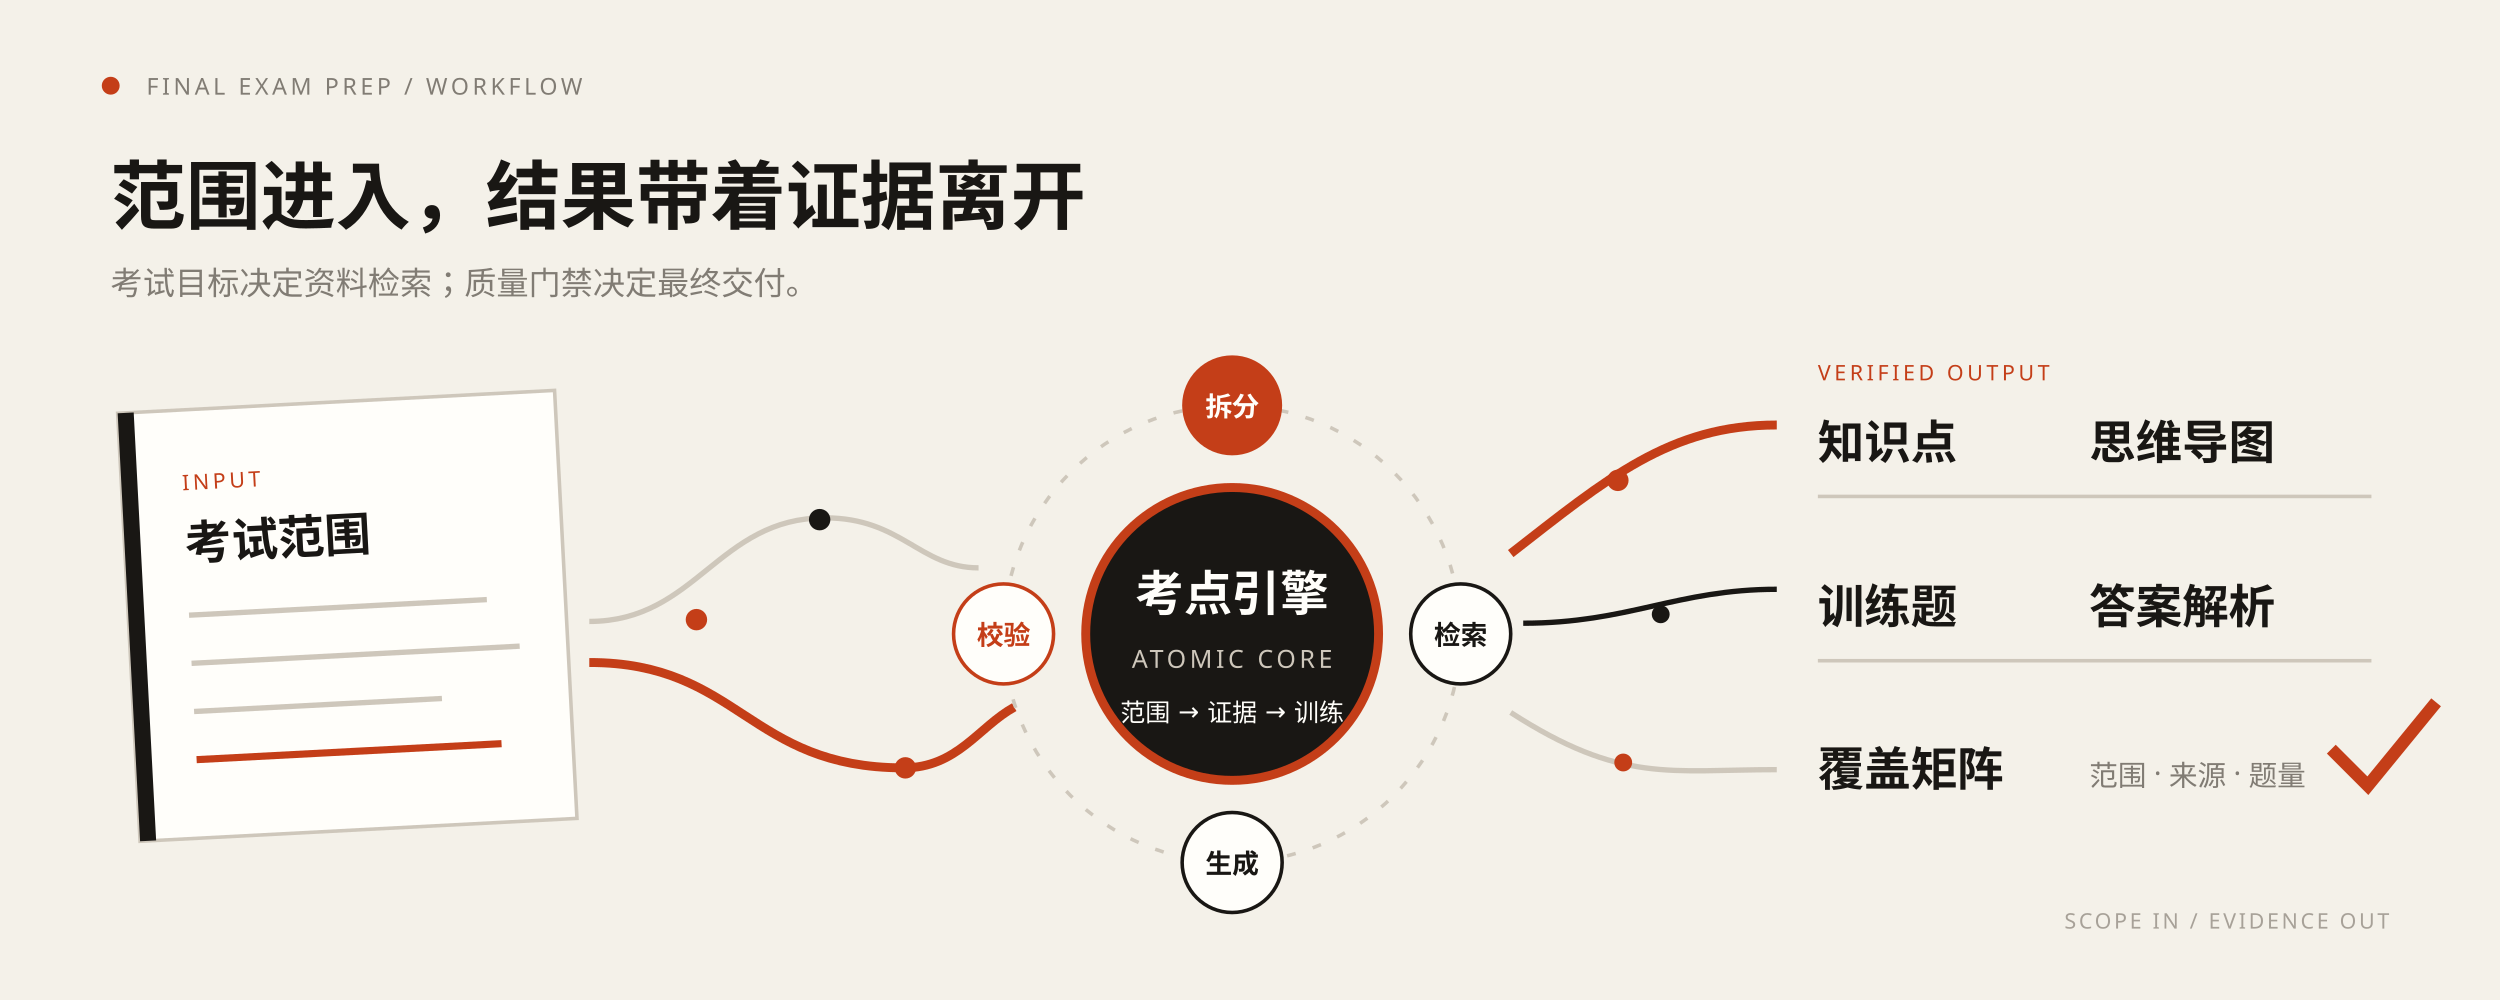
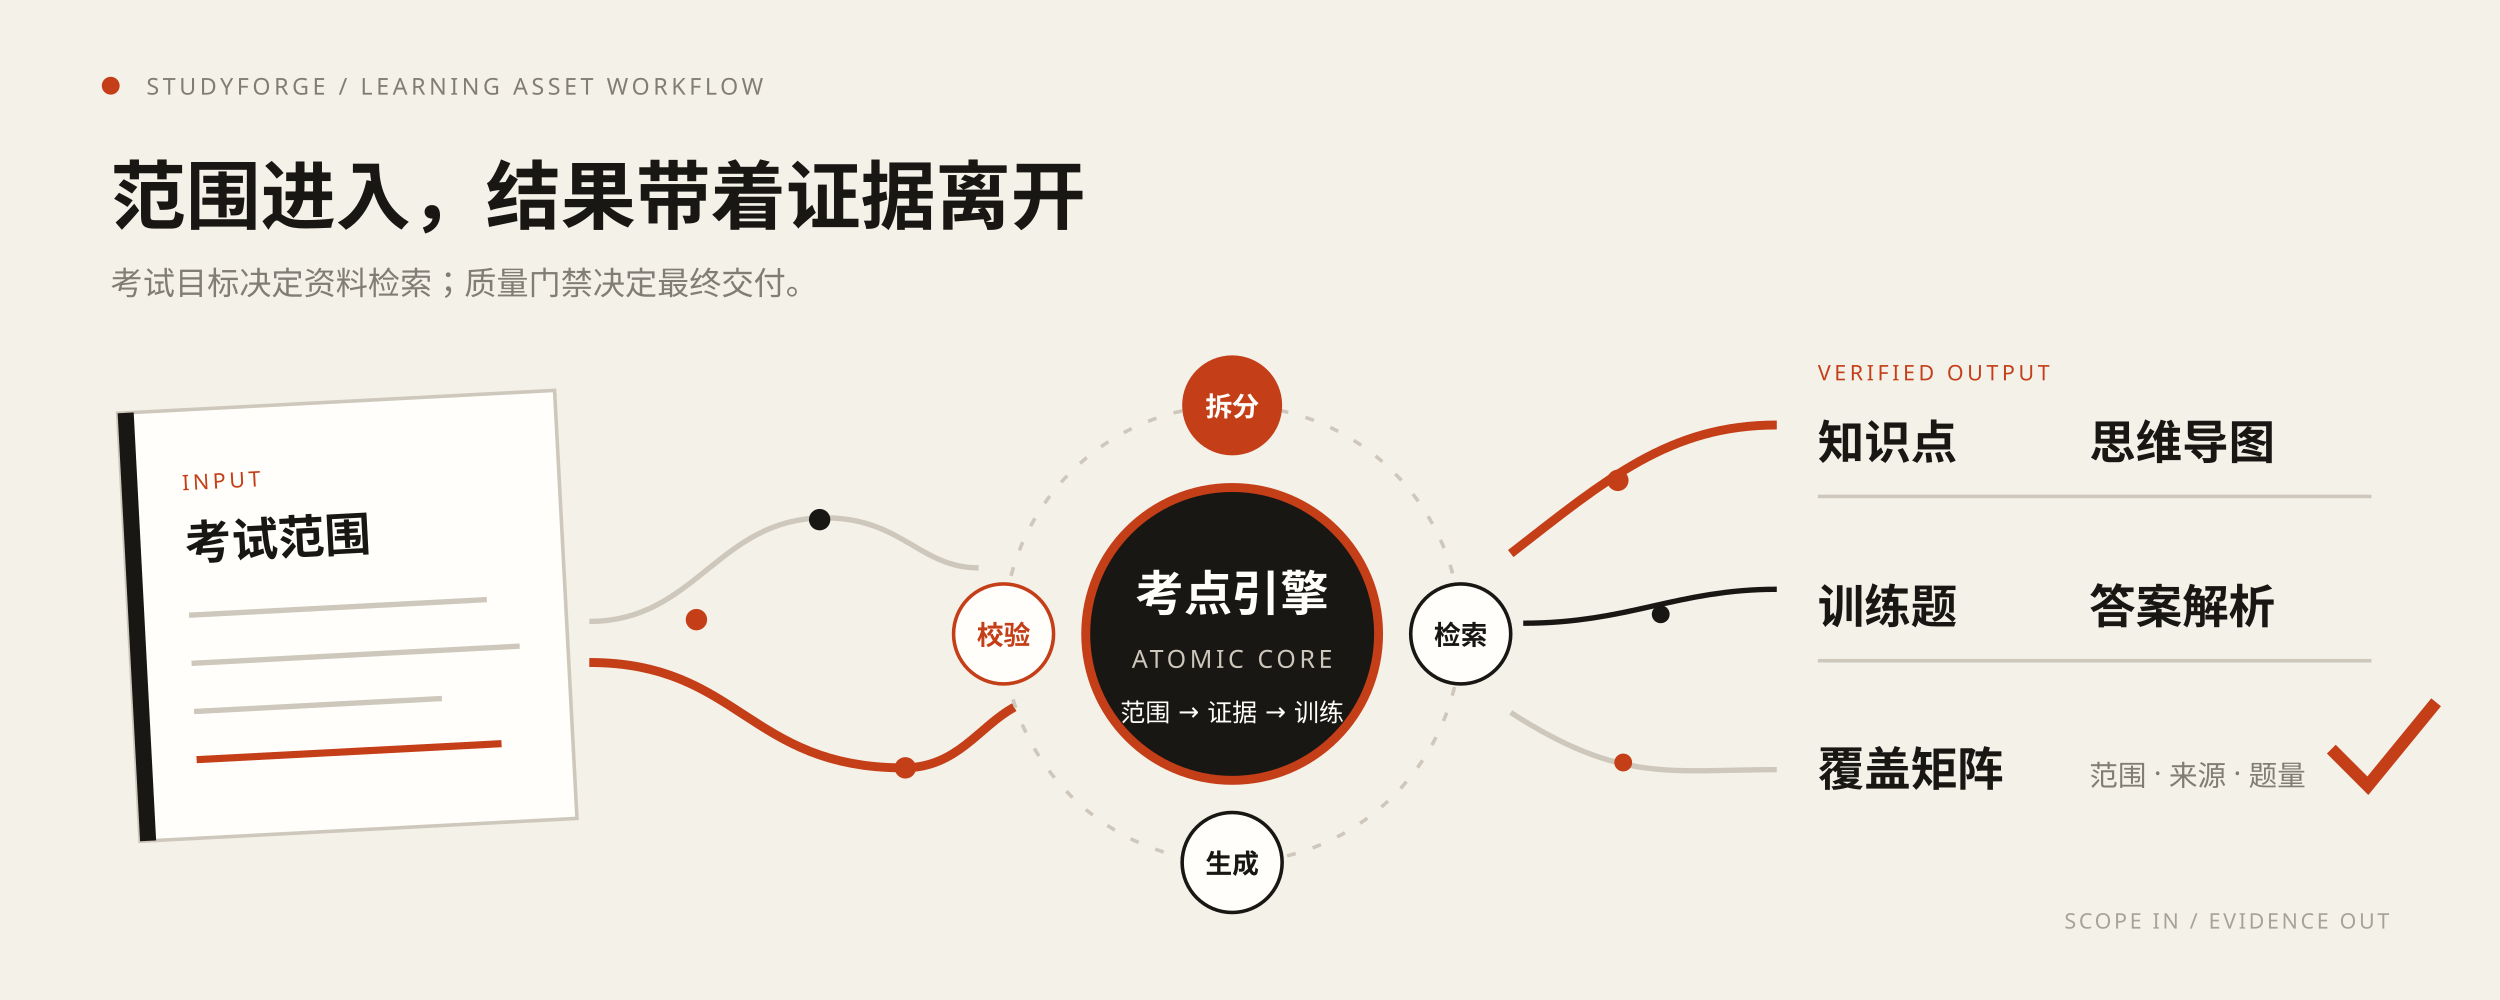
<svg xmlns="http://www.w3.org/2000/svg" width="1400" height="560" viewBox="0 0 1400 560" role="img" aria-labelledby="title desc">
  <rect width="1400" height="560" fill="#F4F1E9" />
  <g font-family="Microsoft YaHei, PingFang SC, sans-serif">
    <circle cx="62" cy="48" r="5" fill="#C43E18" />
-     <text x="82" y="53" font-size="13" letter-spacing="2" fill="#817C74">FINAL EXAM PREP / WORKFLOW</text>
+     <text x="82" y="53" font-size="13" letter-spacing="2" fill="#817C74">STUDYFORGE / LEARNING ASSET WORKFLOW</text>
    <text x="62" y="125" font-size="42" font-weight="700" fill="#191714">范围进入，结果带着证据离开</text>
    <text x="62" y="165" font-size="18" fill="#817C74">考试目标决定资料检索；质量门禁决定最终交付。</text>
    <g transform="translate(72 225) rotate(-3 120 120)">
      <rect x="0" y="0" width="245" height="240" fill="#FFFEFA" stroke="#CEC7BB" stroke-width="2" />
      <rect x="0" y="0" width="9" height="240" fill="#191714" />
      <text x="34" y="45" font-size="12" letter-spacing="2" fill="#C43E18">INPUT</text>
      <text x="34" y="84" font-size="26" font-weight="700" fill="#191714">考试范围</text>
      <line x1="34" y1="115" x2="201" y2="115" stroke="#CEC7BB" stroke-width="3" />
      <line x1="34" y1="142" x2="218" y2="142" stroke="#CEC7BB" stroke-width="3" />
      <line x1="34" y1="169" x2="173" y2="169" stroke="#CEC7BB" stroke-width="3" />
      <line x1="34" y1="196" x2="205" y2="196" stroke="#C43E18" stroke-width="4" />
    </g>
    <path d="M330 348 C390 348 402 290 462 290 C505 290 515 318 548 318" fill="none" stroke="#CEC7BB" stroke-width="3" />
    <path d="M330 371 C414 371 419 430 506 430 C536 430 548 407 568 396" fill="none" stroke="#C43E18" stroke-width="5" />
    <circle cx="390" cy="347" r="6" fill="#C43E18" />
    <circle cx="459" cy="291" r="6" fill="#191714" />
    <circle cx="507" cy="430" r="6" fill="#C43E18" />
    <circle cx="690" cy="355" r="128" fill="none" stroke="#CEC7BB" stroke-width="2" stroke-dasharray="5 10" />
    <circle cx="690" cy="355" r="82" fill="#191714" />
    <circle cx="690" cy="355" r="82" fill="none" stroke="#C43E18" stroke-width="5" />
    <text x="690" y="342" text-anchor="middle" font-size="27" font-weight="700" fill="#FFFEFA">考点引擎</text>
    <text x="690" y="374" text-anchor="middle" font-size="14" letter-spacing="2" fill="#CEC7BB">ATOMIC CORE</text>
    <text x="690" y="404" text-anchor="middle" font-size="14" fill="#FFFEFA">范围 → 证据 → 训练</text>
    <g font-size="15" font-weight="700" text-anchor="middle">
      <circle cx="690" cy="227" r="28" fill="#C43E18" />
      <text x="690" y="233" fill="#FFFEFA">拆分</text>
      <circle cx="818" cy="355" r="28" fill="#FFFEFA" stroke="#191714" stroke-width="2" />
      <text x="818" y="361" fill="#191714">检索</text>
      <circle cx="690" cy="483" r="28" fill="#FFFEFA" stroke="#191714" stroke-width="2" />
      <text x="690" y="489" fill="#191714">生成</text>
      <circle cx="562" cy="355" r="28" fill="#FFFEFA" stroke="#C43E18" stroke-width="2" />
      <text x="562" y="361" fill="#C43E18">校验</text>
    </g>
    <path d="M846 310 C900 268 935 238 995 238" fill="none" stroke="#C43E18" stroke-width="5" />
    <path d="M853 349 C912 349 939 330 995 330" fill="none" stroke="#191714" stroke-width="3" />
    <path d="M846 399 C908 439 935 431 995 431" fill="none" stroke="#CEC7BB" stroke-width="3" />
    <circle cx="906" cy="269" r="6" fill="#C43E18" />
    <circle cx="930" cy="344" r="5" fill="#191714" />
    <circle cx="909" cy="427" r="5" fill="#C43E18" />
    <text x="1018" y="213" font-size="12" letter-spacing="2" fill="#C43E18">VERIFIED OUTPUT</text>
    <g fill="#191714">
      <text x="1018" y="257" font-size="26" font-weight="700">知识点</text>
      <text x="1170" y="257" font-size="26" font-weight="700">思维导图</text>
      <line x1="1018" y1="278" x2="1328" y2="278" stroke="#CEC7BB" stroke-width="2" />
      <text x="1018" y="349" font-size="26" font-weight="700">训练题</text>
      <text x="1170" y="349" font-size="26" font-weight="700">答案解析</text>
      <line x1="1018" y1="370" x2="1328" y2="370" stroke="#CEC7BB" stroke-width="2" />
      <text x="1018" y="440" font-size="26" font-weight="700">覆盖矩阵</text>
      <text x="1170" y="440" font-size="16" fill="#817C74">范围 · 来源 · 题量</text>
    </g>
    <path d="M1308 422 l18 18 36-44" fill="none" stroke="#C43E18" stroke-width="7" stroke-linecap="square" stroke-linejoin="miter" />
    <text x="1338" y="520" text-anchor="end" font-size="12" letter-spacing="1.5" fill="#A7A198">SCOPE IN / EVIDENCE OUT</text>
  </g>
</svg>
